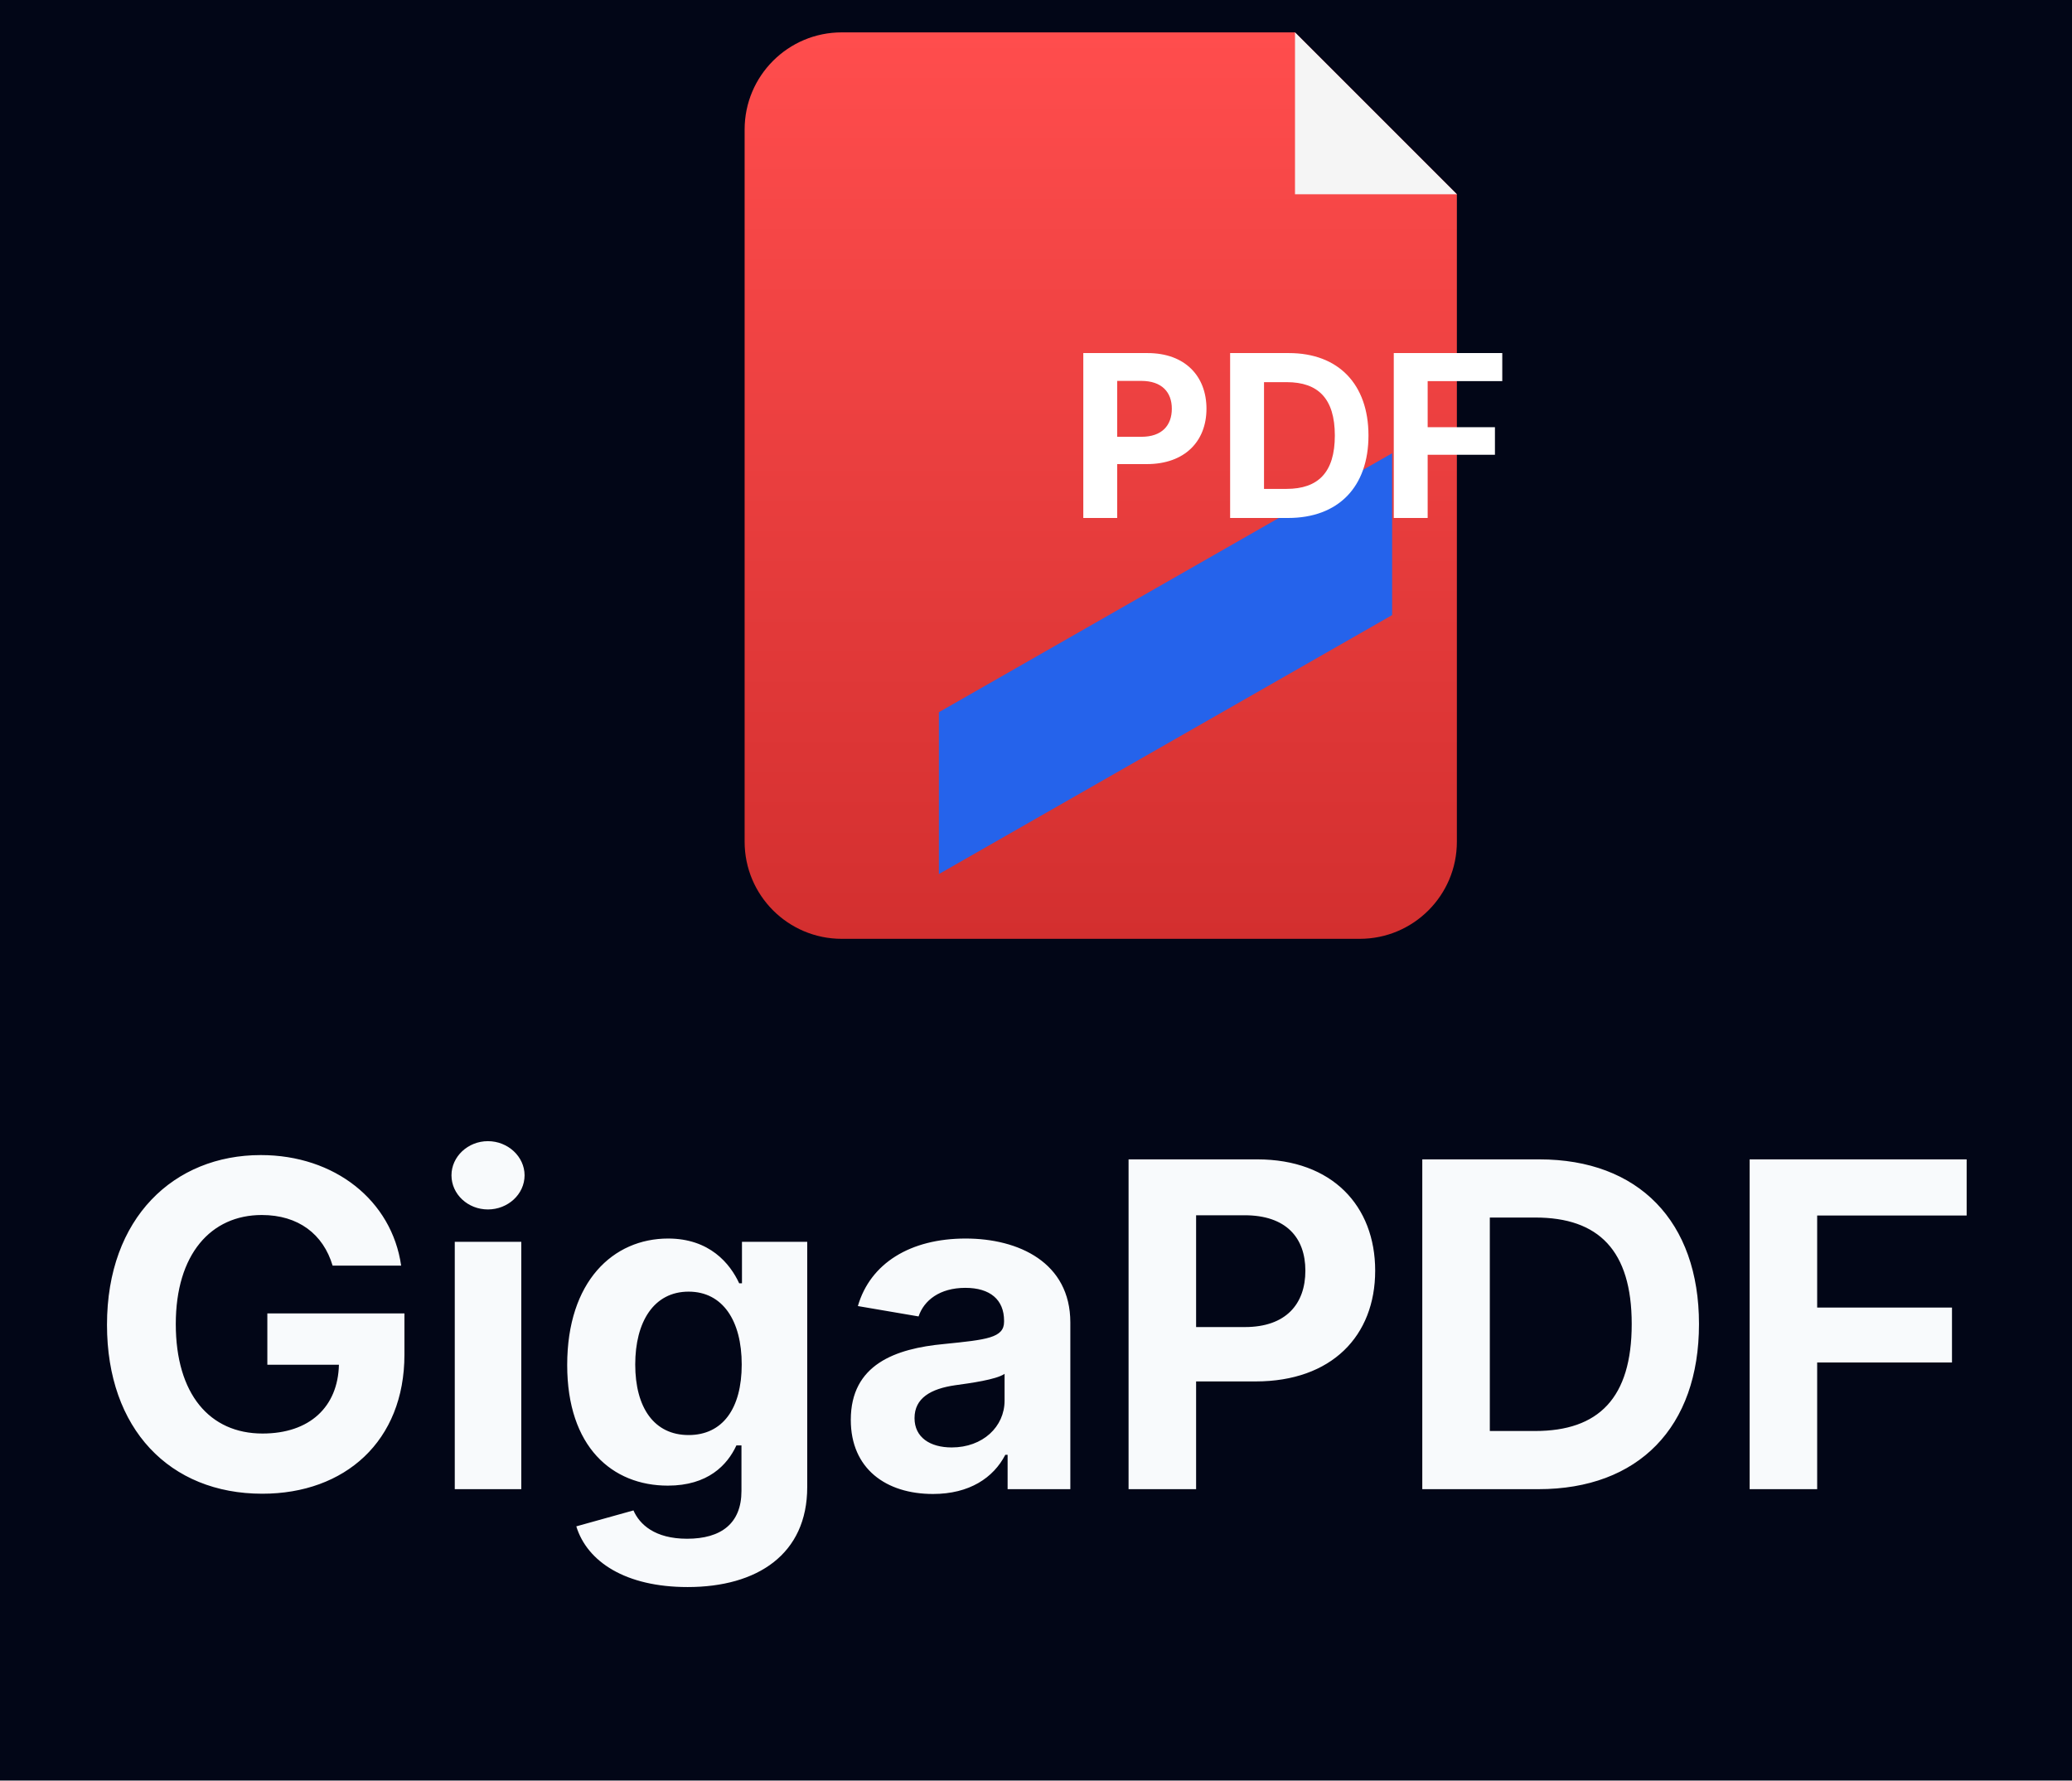
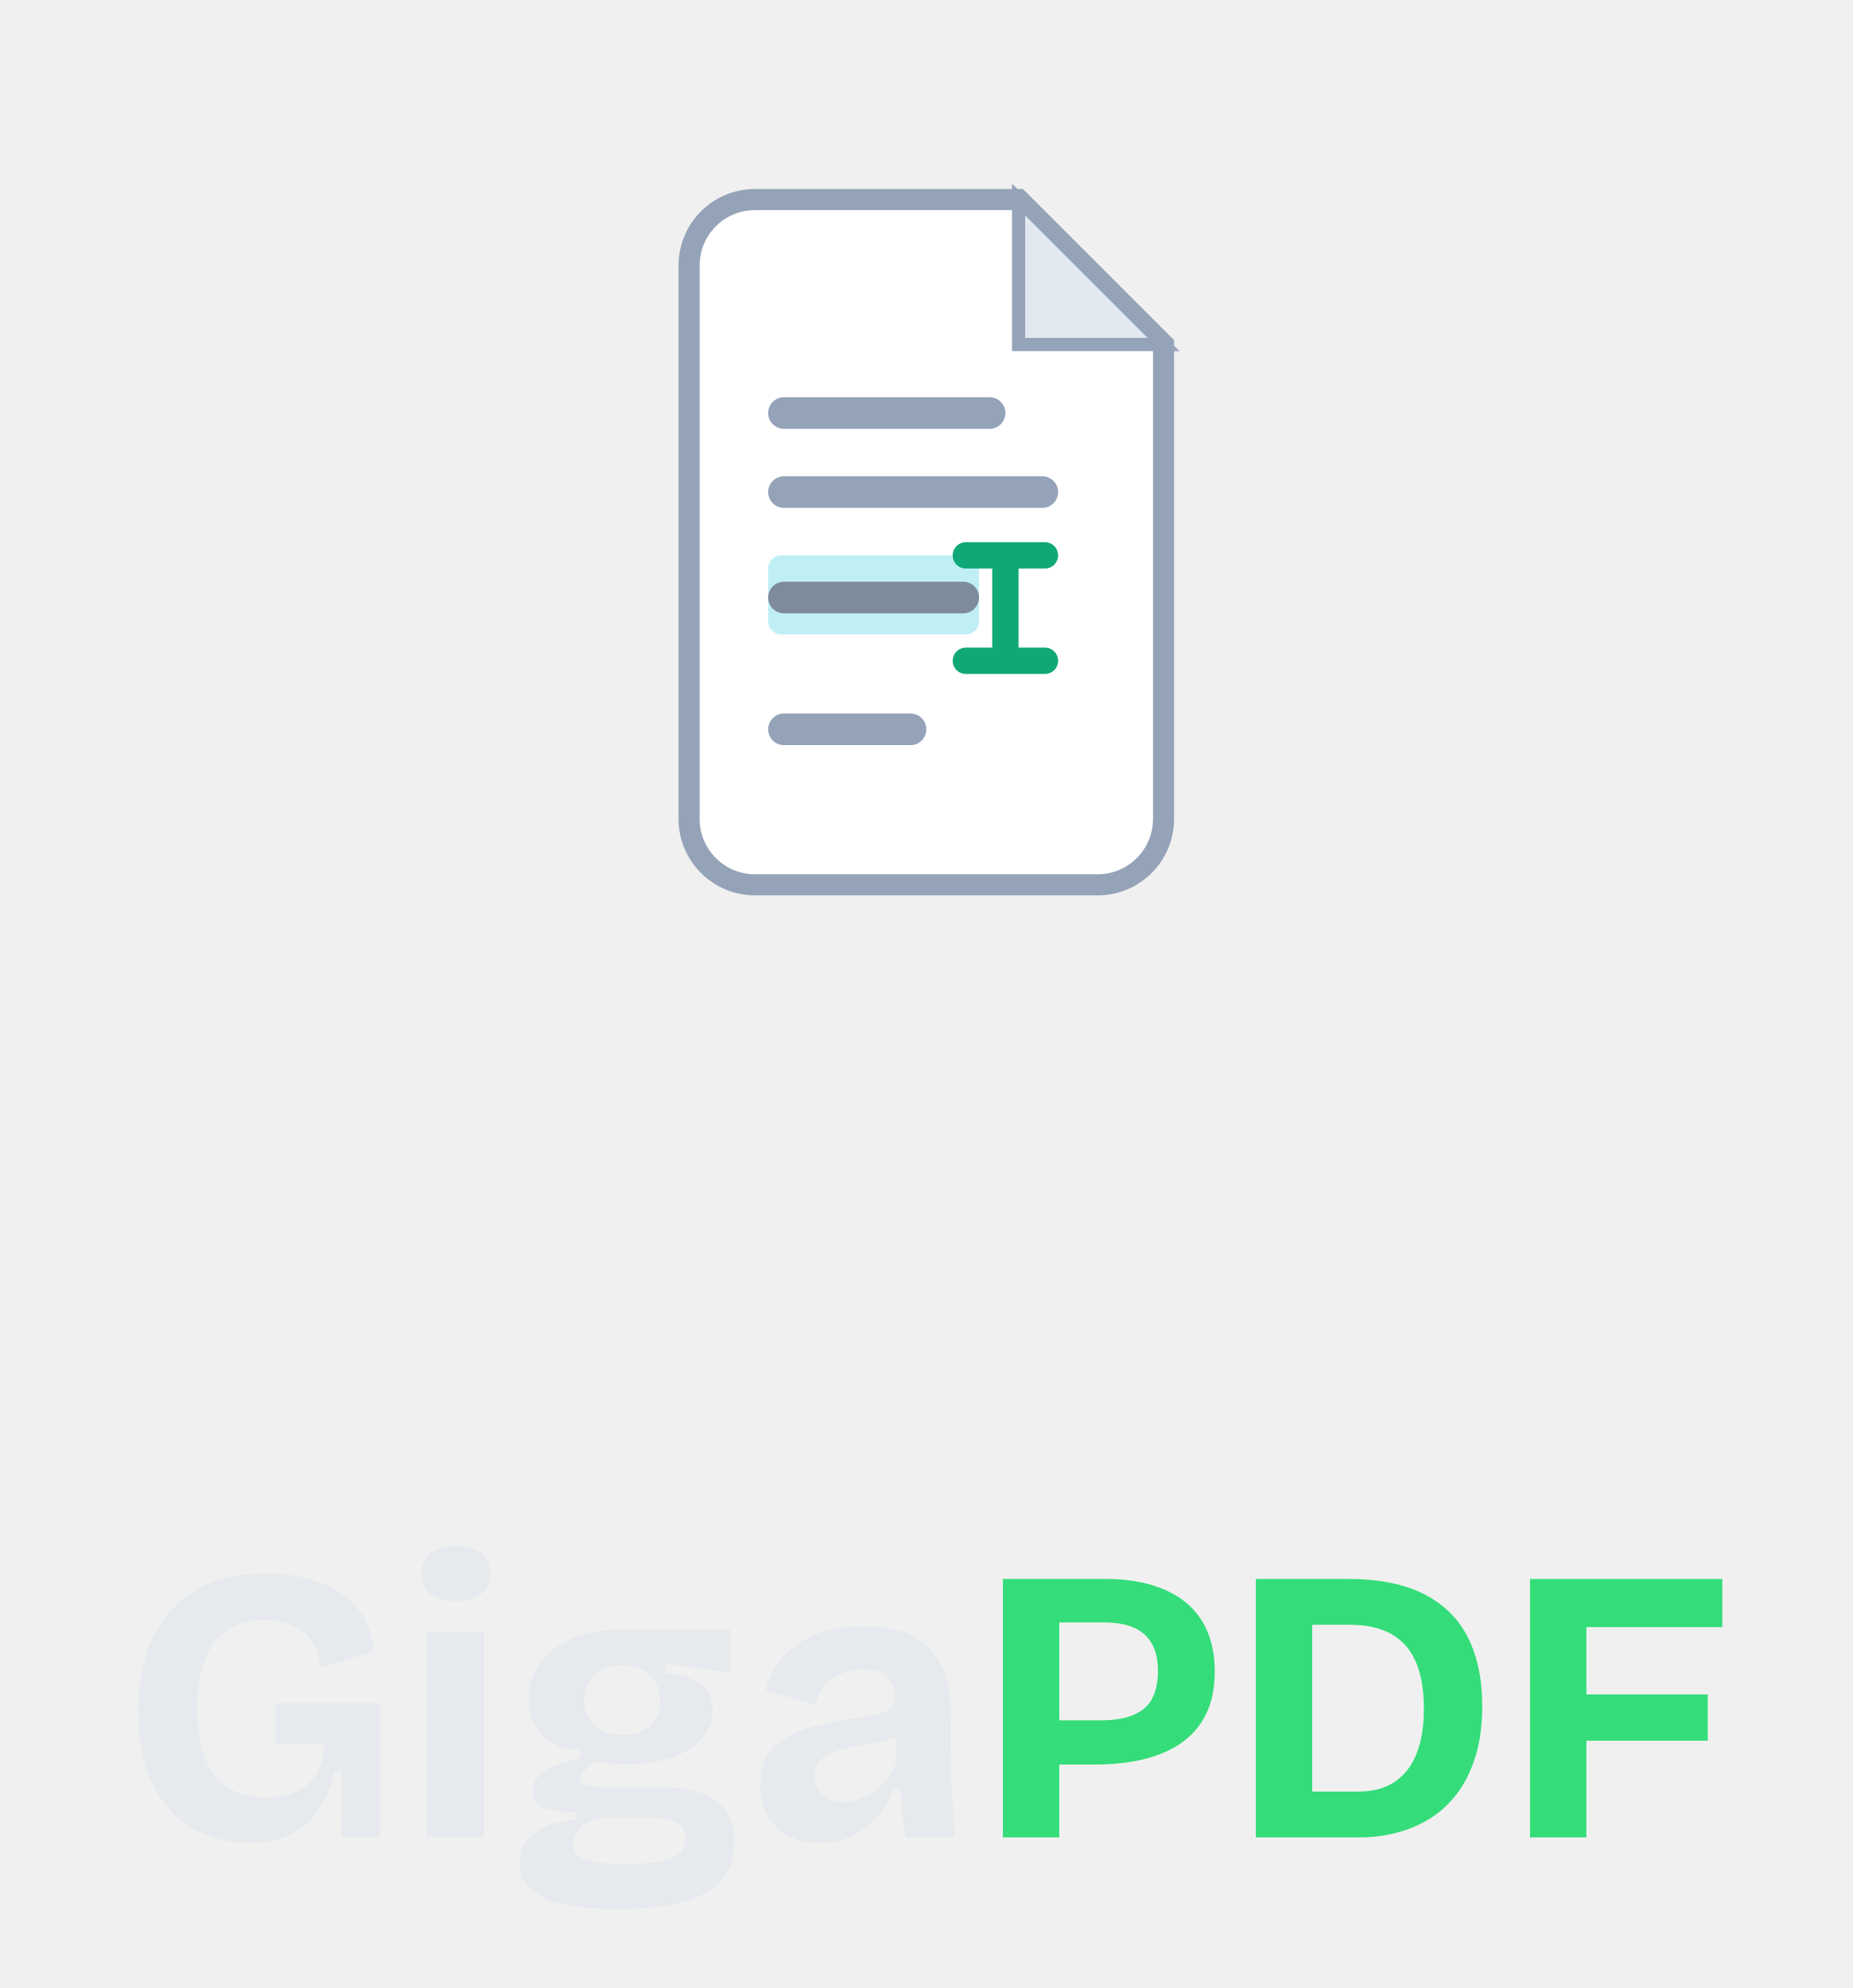
- <svg xmlns="http://www.w3.org/2000/svg" width="128" height="110" viewBox="0 0 128 110">
-   <rect width="100%" height="100%" fill="#020617" />
-   <g transform="translate(48,0)">
-     <g>
-       <defs>
-         <linearGradient id="redGrad" x1="0" y1="0" x2="0" y2="1">
-           <stop offset="0%" stop-color="#FF4D4D" />
-           <stop offset="100%" stop-color="#D32F2F" />
-         </linearGradient>
-       </defs>
-       <path d="M4 2h28l10 10v40a6 6 0 0 1-6 6H4a6 6 0 0 1-6-6V8a6 6 0 0 1 6-6z" fill="url(#redGrad)" />
-       <path d="M32 2v10h10" fill="#F5F5F5" />
-       <path d="M10 44l28-16v10L10 54z" fill="#2563EB" />
-       <text x="18" y="32" font-size="14" font-family="Inter, Arial" fill="white" font-weight="700">PDF</text>
-     </g>
+ <svg xmlns="http://www.w3.org/2000/svg" width="123" height="132" viewBox="0 0 123 132">
+   <g transform="translate(33.5 8) scale(0.875)">
+     <path d="M14 11 a5 5 0 0 1 5 -5 H39 L50 17 V53 a5 5 0 0 1 -5 5 H19 a5 5 0 0 1 -5 -5 Z" fill="#FFFFFF" stroke="#94A3B8" stroke-width="1.6" />
+     <path d="M39 6 L50 17 L39 17 Z" fill="#E2E8F0" stroke="#94A3B8" stroke-width="1" />
+     <rect x="20" y="21" width="18" height="2.4" rx="1.2" fill="#94A3B8" />
+     <rect x="20" y="27" width="22" height="2.4" rx="1.2" fill="#94A3B8" />
+     <rect x="20" y="33" width="16" height="6" rx="1" fill="#BFEFF4" />
+     <rect x="20" y="35" width="16" height="2.4" rx="1.2" fill="#7E8B9C" />
+     <path d="M35 33 H41 M38 33 V41 M35 41 H41" fill="none" stroke="#11A877" stroke-width="2" stroke-linecap="round" />
+     <rect x="20" y="45" width="12" height="2.4" rx="1.2" fill="#94A3B8" />
  </g>
-   <text x="64" y="92" font-size="28" font-family="Inter, Arial" fill="#F8FAFC" font-weight="700" text-anchor="middle">GigaPDF</text>
+   <path transform="matrix(0.026 0 0 -0.026 7.901 122)" d="M334 -14Q253 -14 188.5 23.5Q124 61 86.5 135.5Q49 210 49 323Q49 406 70.5 470.5Q92 535 133.5 580.5Q175 626 236.0 650.0Q297 674 377 674Q437 674 486.0 660.0Q535 646 571.0 620.0Q607 594 627.5 557.5Q648 521 650 475L514 433Q512 475 492.5 502.0Q473 529 441.5 542.5Q410 556 371 556Q317 556 278.5 531.5Q240 507 220.0 456.5Q200 406 200 329Q200 270 211.5 227.5Q223 185 246.0 157.0Q269 129 301.0 115.5Q333 102 375 102Q419 102 451.5 116.5Q484 131 503.5 161.5Q523 192 525 239H400V343H667V222V0H567L569 169H551Q535 109 508.0 68.5Q481 28 438.5 7.0Q396 -14 334 -14Z" fill="#E6E9ED" />
+   <path transform="matrix(0.026 0 0 -0.026 26.647 122)" d="M66 0V525H210V0ZM139 604Q97 604 74.5 621.5Q52 639 52 673Q52 708 74.5 726.0Q97 744 139 744Q182 744 204.5 726.0Q227 708 227 673Q227 640 204.5 622.0Q182 604 139 604Z" fill="#E6E9ED" />
+   <path transform="matrix(0.026 0 0 -0.026 33.849 122)" d="M274 -183Q188 -183 132.5 -169.5Q77 -156 51.0 -130.0Q25 -104 25 -65Q25 -19 61.5 10.0Q98 39 169 45V65Q115 65 86.0 76.5Q57 88 57 117Q57 145 85.5 167.0Q114 189 180 202V222Q118 226 83.0 262.0Q48 298 48 355Q48 405 76.0 444.5Q104 484 159.5 507.5Q215 531 296 531H562V421L397 444V421Q461 412 489.5 389.0Q518 366 518 325Q518 284 491.0 253.0Q464 222 414.5 204.5Q365 187 296 187Q283 187 268.0 188.0Q253 189 218 193Q199 179 188.5 168.5Q178 158 178 149Q178 142 185.5 137.0Q193 132 205.5 130.0Q218 128 231 128H381Q401 128 433.0 125.5Q465 123 497.0 110.0Q529 97 551.0 68.5Q573 40 573 -13Q573 -71 540.5 -109.0Q508 -147 441.5 -165.0Q375 -183 274 -183ZM290 -68Q351 -68 385.0 -61.5Q419 -55 433.5 -40.5Q448 -26 448 -4Q448 16 439.5 27.0Q431 38 417.5 42.5Q404 47 390.5 48.5Q377 50 367 50H241Q199 46 180.5 27.5Q162 9 162 -15Q162 -37 176.0 -48.0Q190 -59 218.5 -63.5Q247 -68 290 -68ZM288 262Q336 262 360.0 285.5Q384 309 384 347Q384 387 359.5 413.0Q335 439 288 439Q242 439 216.0 413.5Q190 388 190 348Q190 323 201.5 303.5Q213 284 235.0 273.0Q257 262 288 262Z" fill="#E6E9ED" />
+   <path transform="matrix(0.026 0 0 -0.026 49.475 122)" d="M189 -14Q145 -14 111.0 3.5Q77 21 58.0 54.0Q39 87 39 136Q39 179 55.5 208.0Q72 237 104.0 255.0Q136 273 183.0 285.0Q230 297 290 306Q322 311 342.5 315.5Q363 320 373.0 330.5Q383 341 383 361Q383 389 363.0 409.0Q343 429 300 429Q271 429 246.5 419.0Q222 409 204.5 389.0Q187 369 179 338L52 377Q64 418 86.5 448.0Q109 478 141.0 498.5Q173 519 214.0 529.0Q255 539 303 539Q380 539 428.5 514.5Q477 490 501.0 438.5Q525 387 525 306V216Q525 181 526.5 145.0Q528 109 530.5 72.5Q533 36 536 0H409Q405 25 401.5 57.5Q398 90 396 123H378Q364 85 338.0 54.0Q312 23 274.5 4.5Q237 -14 189 -14ZM250 90Q269 90 288.5 97.0Q308 104 326.5 116.5Q345 129 360.5 148.0Q376 167 386 191L384 275L407 270Q389 257 365.0 249.5Q341 242 315.5 238.0Q290 234 265.0 229.0Q240 224 220.5 216.0Q201 208 189.5 194.5Q178 181 178 157Q178 126 198.0 108.0Q218 90 250 90Z" fill="#E6E9ED" />
+   <path transform="matrix(0.026 0 0 -0.026 64.685 122)" d="M174 186V299H325Q397 299 433.0 328.5Q469 358 469 426Q469 486 435.5 517.5Q402 549 332 549H174V660H336Q400 660 451.5 645.0Q503 630 539.5 600.5Q576 571 595.0 526.5Q614 482 614 422Q614 345 579.0 292.5Q544 240 475.5 213.0Q407 186 305 186ZM73 0V660H217V0Z" fill="#34DD79" />
+   <path transform="matrix(0.026 0 0 -0.026 81.481 122)" d="M142 0V117H334Q390 117 427.0 141.5Q464 166 483.0 213.0Q502 260 502 328Q502 384 490.0 424.5Q478 465 454.5 491.0Q431 517 395.5 530.0Q360 543 312 543H142V660H307Q427 660 503.0 621.0Q579 582 615.0 509.5Q651 437 651 336Q651 260 633.0 204.0Q615 148 584.5 109.0Q554 70 514.0 46.0Q474 22 429.0 11.0Q384 0 338 0ZM73 0V660H217V0Z" fill="#34DD79" />
+   <path transform="matrix(0.026 0 0 -0.026 99.681 122)" d="M73 0V660H217V0ZM142 247V365H527V247ZM142 537V660H564V537Z" fill="#34DD79" />
</svg>
